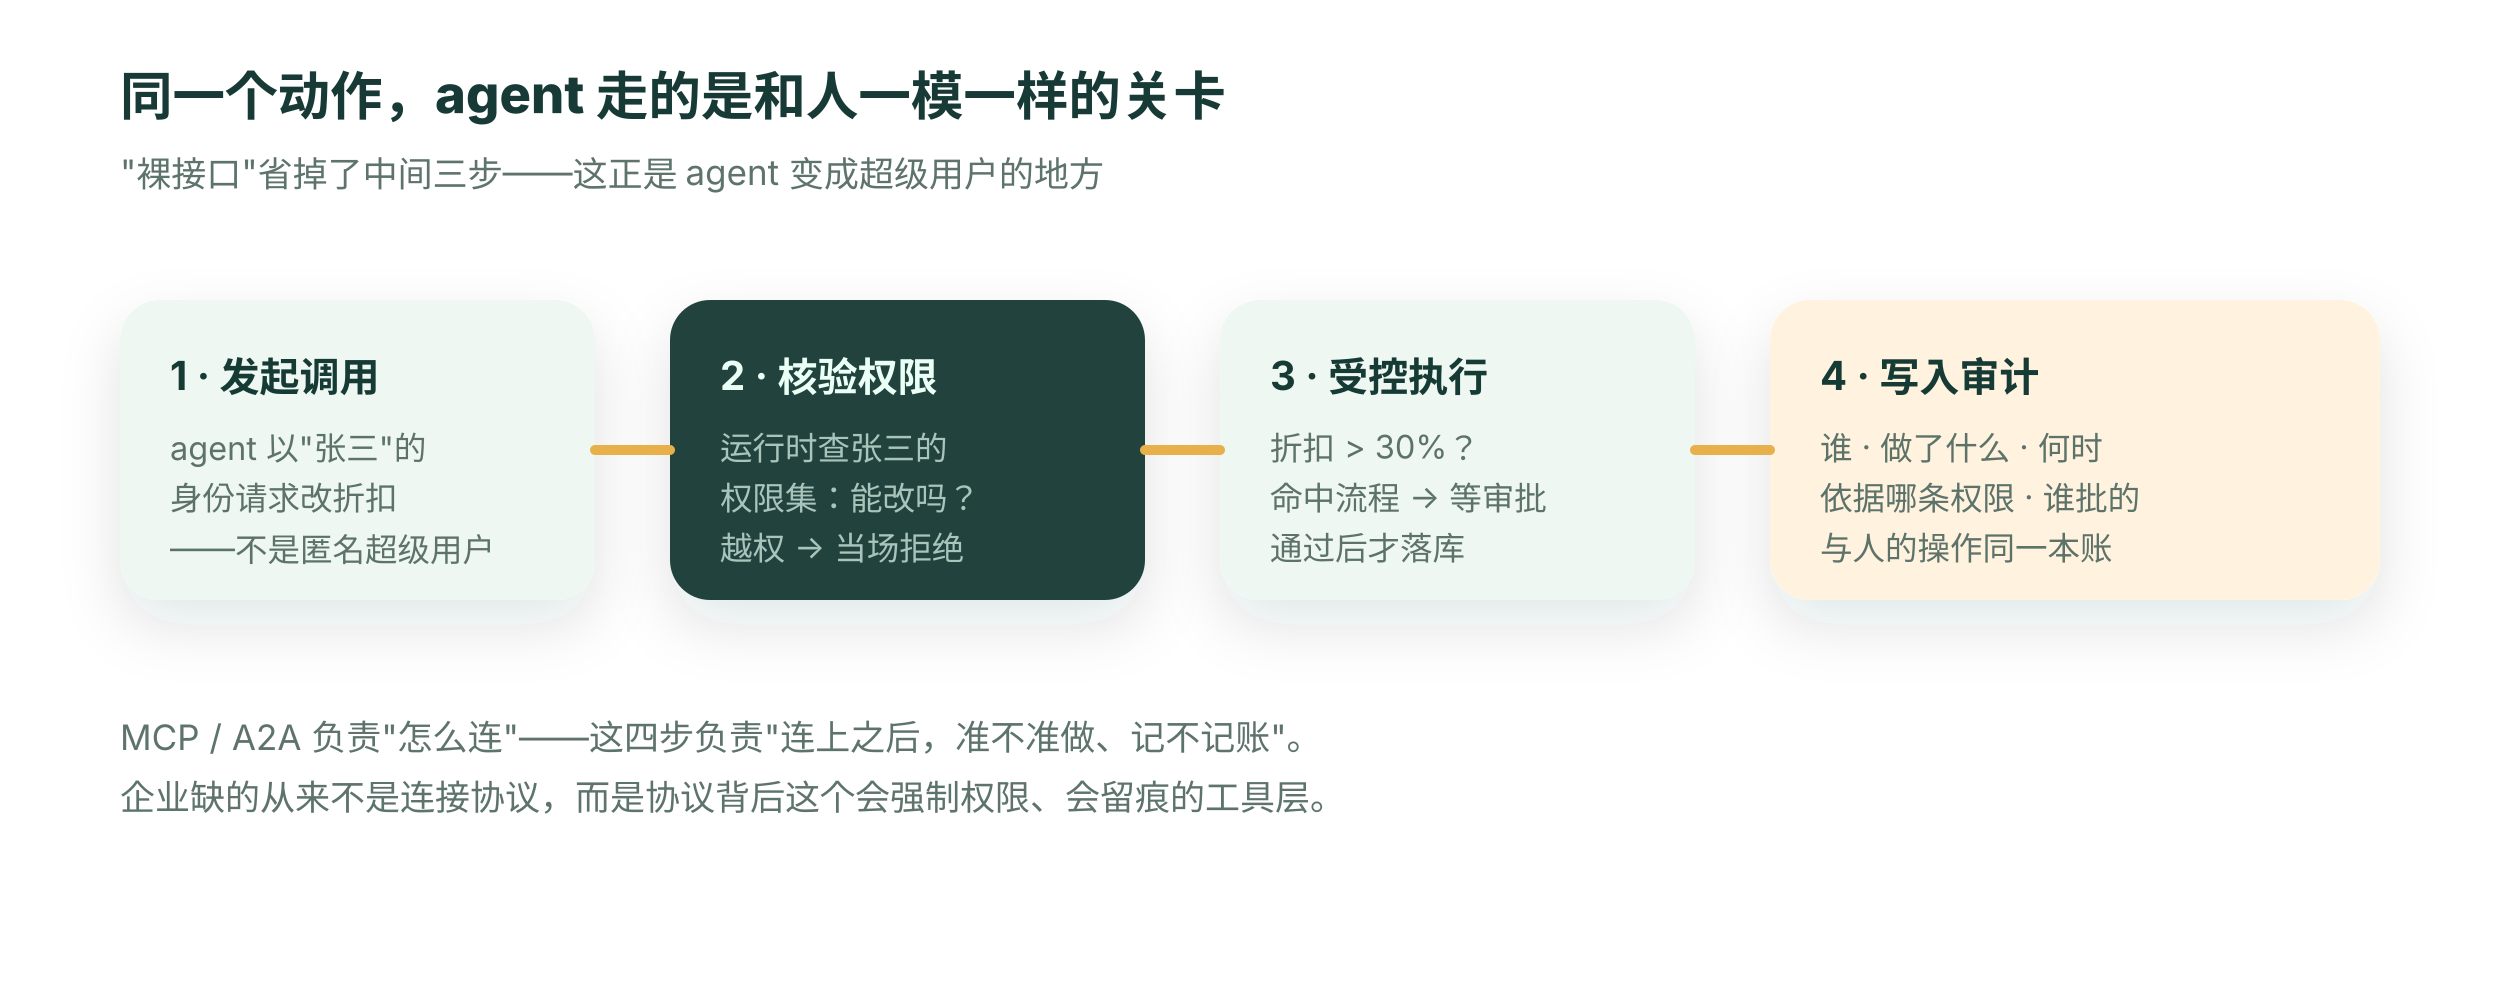
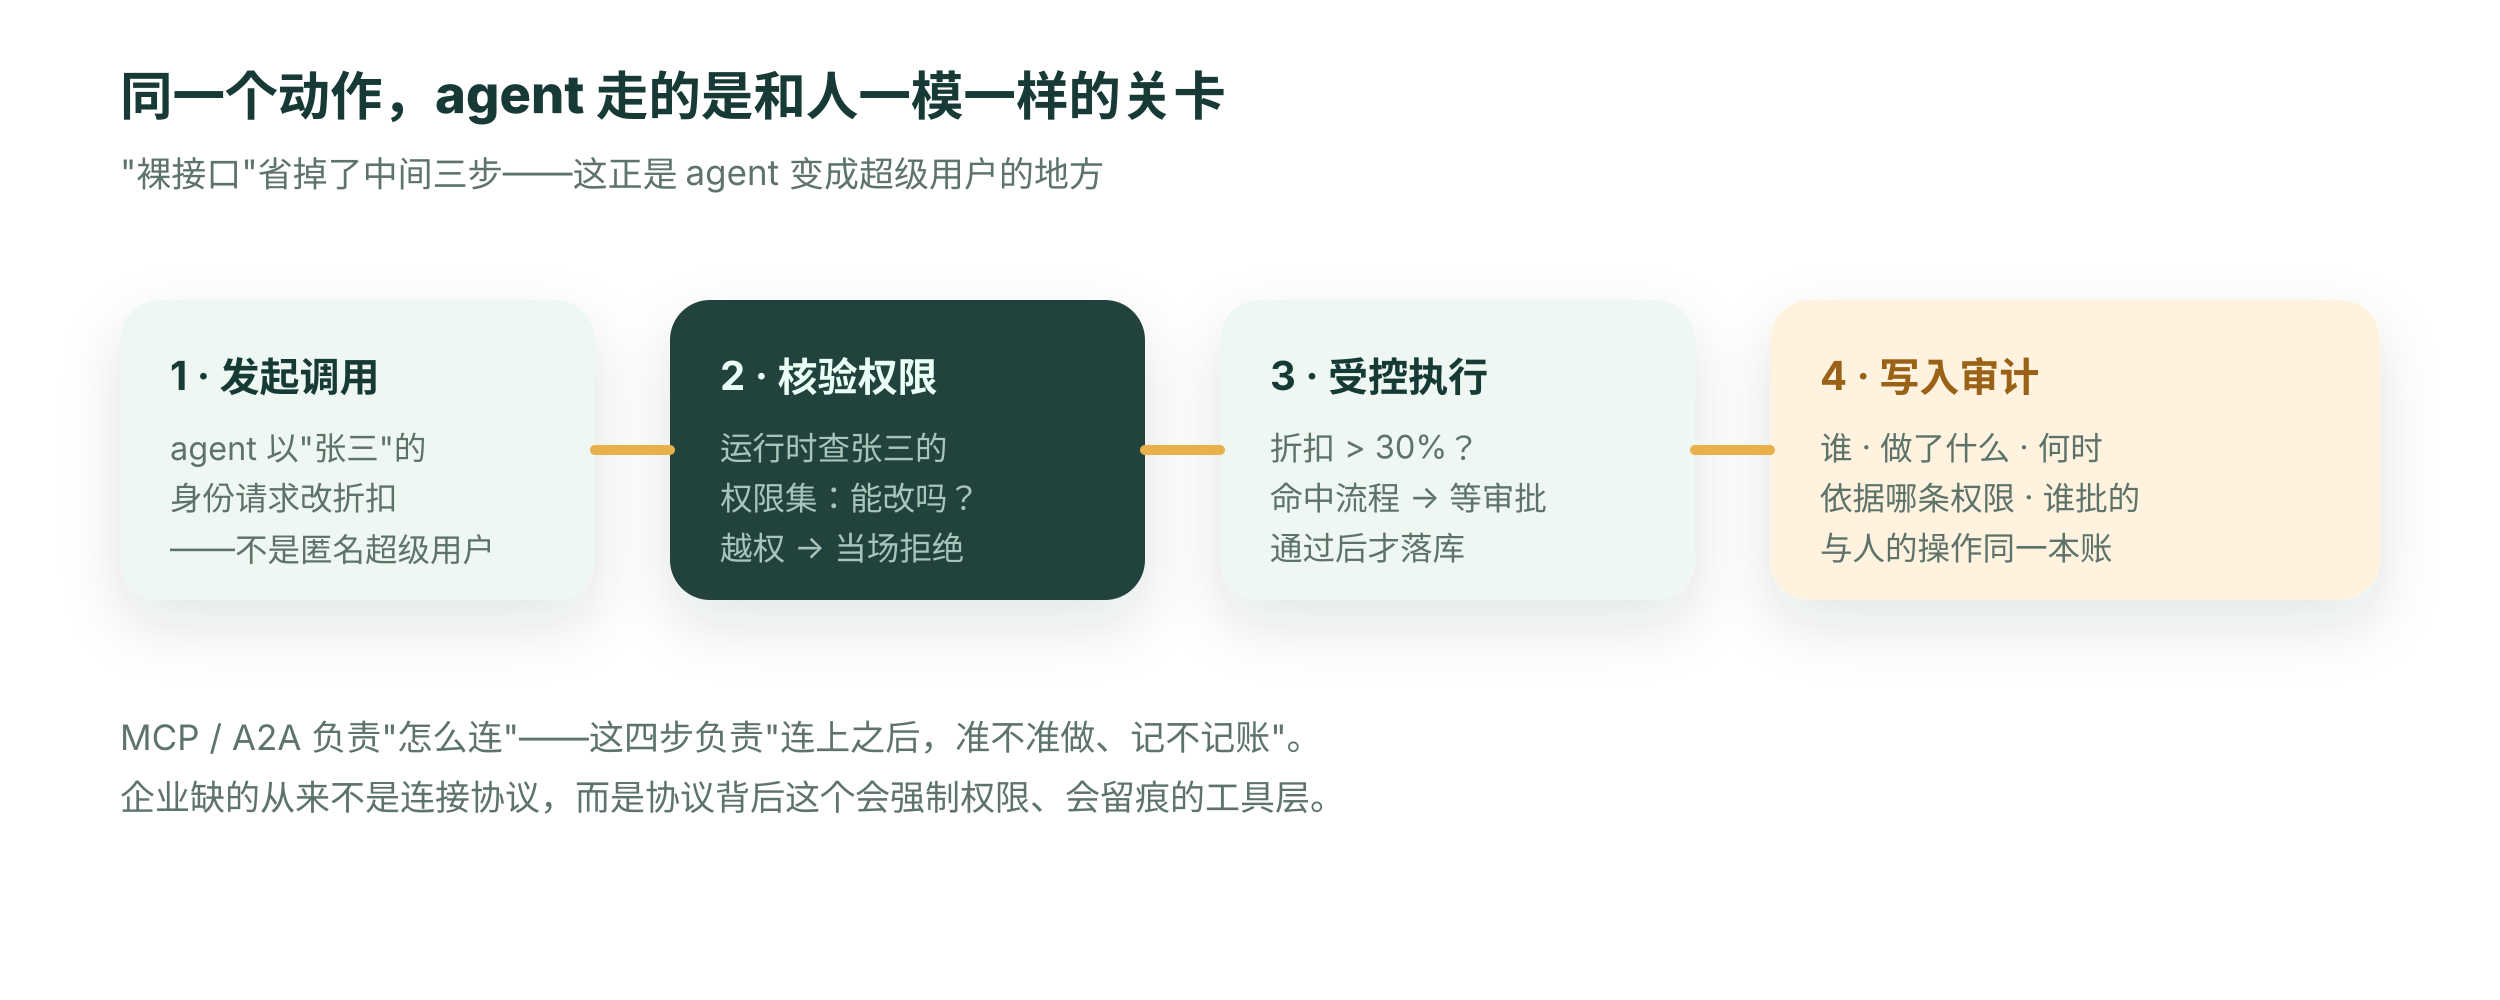
<svg xmlns="http://www.w3.org/2000/svg" viewBox="0 0 1000 400" role="img" aria-label="一次受治理的工具调用的生命周期：以用户身份发起、运行时核验权限、执行受控动作、写入审计">
  <defs>
    <filter id="sh" x="-20%" y="-30%" width="140%" height="170%">
      <feDropShadow dx="0" dy="10" stdDeviation="12" flood-color="#24342f" flood-opacity=".12" />
    </filter>
    <style>
      text{font-family:-apple-system,BlinkMacSystemFont,"Segoe UI",sans-serif;fill:#173a36}
      .cap{font-size:14px;fill:#5d736b}.t{font-size:16px;font-weight:700}.s{font-size:13px;fill:#5d736b}
    </style>
  </defs>
  <rect width="1000" height="400" fill="#ffffff" />
  <text x="48" y="46" font-size="21" font-weight="760">同一个动作，agent 走的是和人一模一样的关卡</text>
  <text x="48" y="74" class="cap">"裸接口"省掉了中间三步——这正是 agent 变成超级用户的地方</text>
  <g transform="translate(48 120)" filter="url(#sh)">
    <rect width="190" height="120" rx="16" fill="#eef7f1" />
    <text x="20" y="36" class="t">1 · 发起调用</text>
    <text x="20" y="64" class="s">agent 以"张三"的</text>
    <text x="20" y="84" class="s">身份请求改折扣</text>
    <text x="20" y="104" class="s">——不是匿名超级用户</text>
  </g>
  <g transform="translate(268 120)" filter="url(#sh)">
    <rect width="190" height="120" rx="16" fill="#22433d" />
    <text x="20" y="36" class="t" style="fill:#eafff6">2 · 核验权限</text>
    <text x="20" y="64" class="s" style="fill:#a9c4ba">运行时查张三的</text>
    <text x="20" y="84" class="s" style="fill:#a9c4ba">权限集：能改吗？</text>
    <text x="20" y="104" class="s" style="fill:#a9c4ba">越权 → 当场拒绝</text>
  </g>
  <g transform="translate(488 120)" filter="url(#sh)">
    <rect width="190" height="120" rx="16" fill="#eef7f1" />
    <text x="20" y="36" class="t">3 · 受控执行</text>
    <text x="20" y="64" class="s">折扣 &gt; 30%？</text>
    <text x="20" y="84" class="s">命中流程 → 等审批</text>
    <text x="20" y="104" class="s">通过后才落库</text>
  </g>
  <g transform="translate(708 120)" filter="url(#sh)">
    <rect width="244" height="120" rx="16" fill="#fff3df" />
-     <text x="20" y="36" class="t" fill="#9a6212">4 · 写入审计</text>
+     <text x="20" y="36" class="t" style="fill:#9a6212">4 · 写入审计</text>
    <text x="20" y="64" class="s">谁 · 做了什么 · 何时</text>
    <text x="20" y="84" class="s">依据哪条权限 · 谁批的</text>
    <text x="20" y="104" class="s">与人的操作同一本账</text>
  </g>
  <g stroke="#e8b04b" stroke-width="4" stroke-linecap="round" fill="none">
    <path d="M238 180 h30" />
    <path d="M458 180 h30" />
    <path d="M678 180 h30" />
  </g>
  <text x="48" y="300" class="cap">MCP / A2A 负责"怎么连"——这四步负责"连上之后，准不准做、记不记账"。</text>
  <text x="48" y="324" class="cap">企业缺的从来不是连接协议，而是协议背后这个会强制权限、会留痕的工具层。</text>
</svg>
